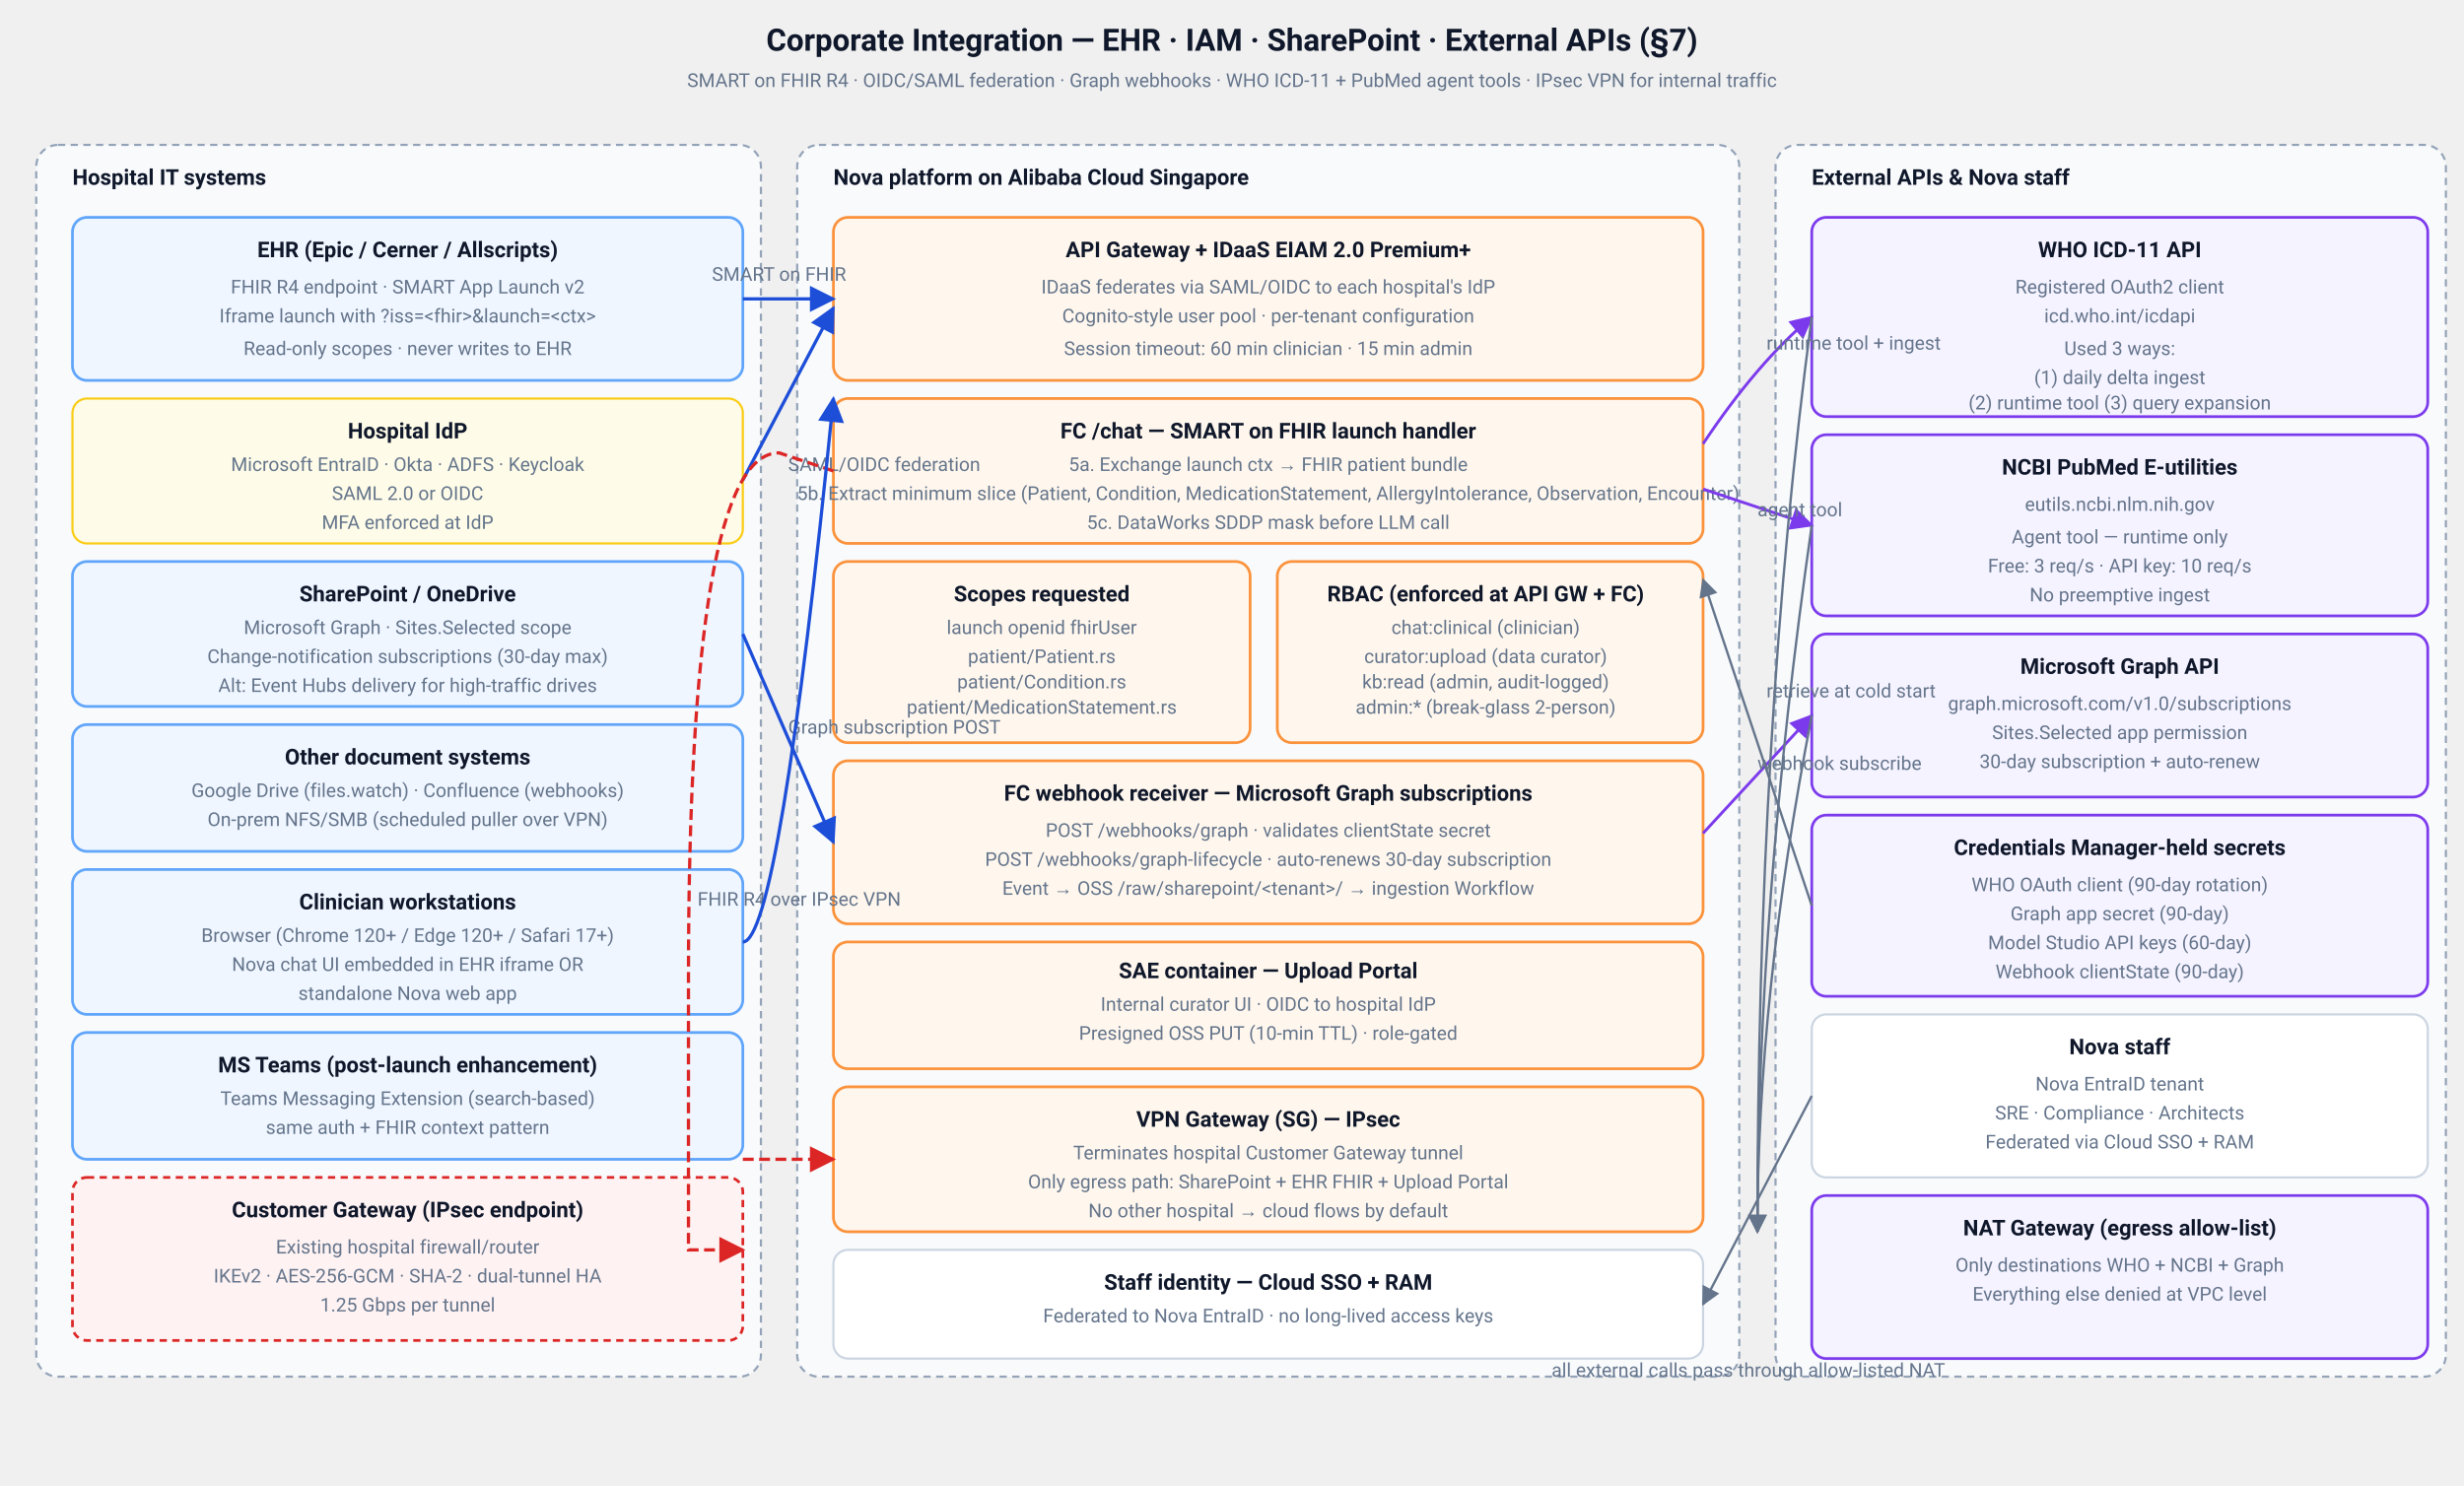
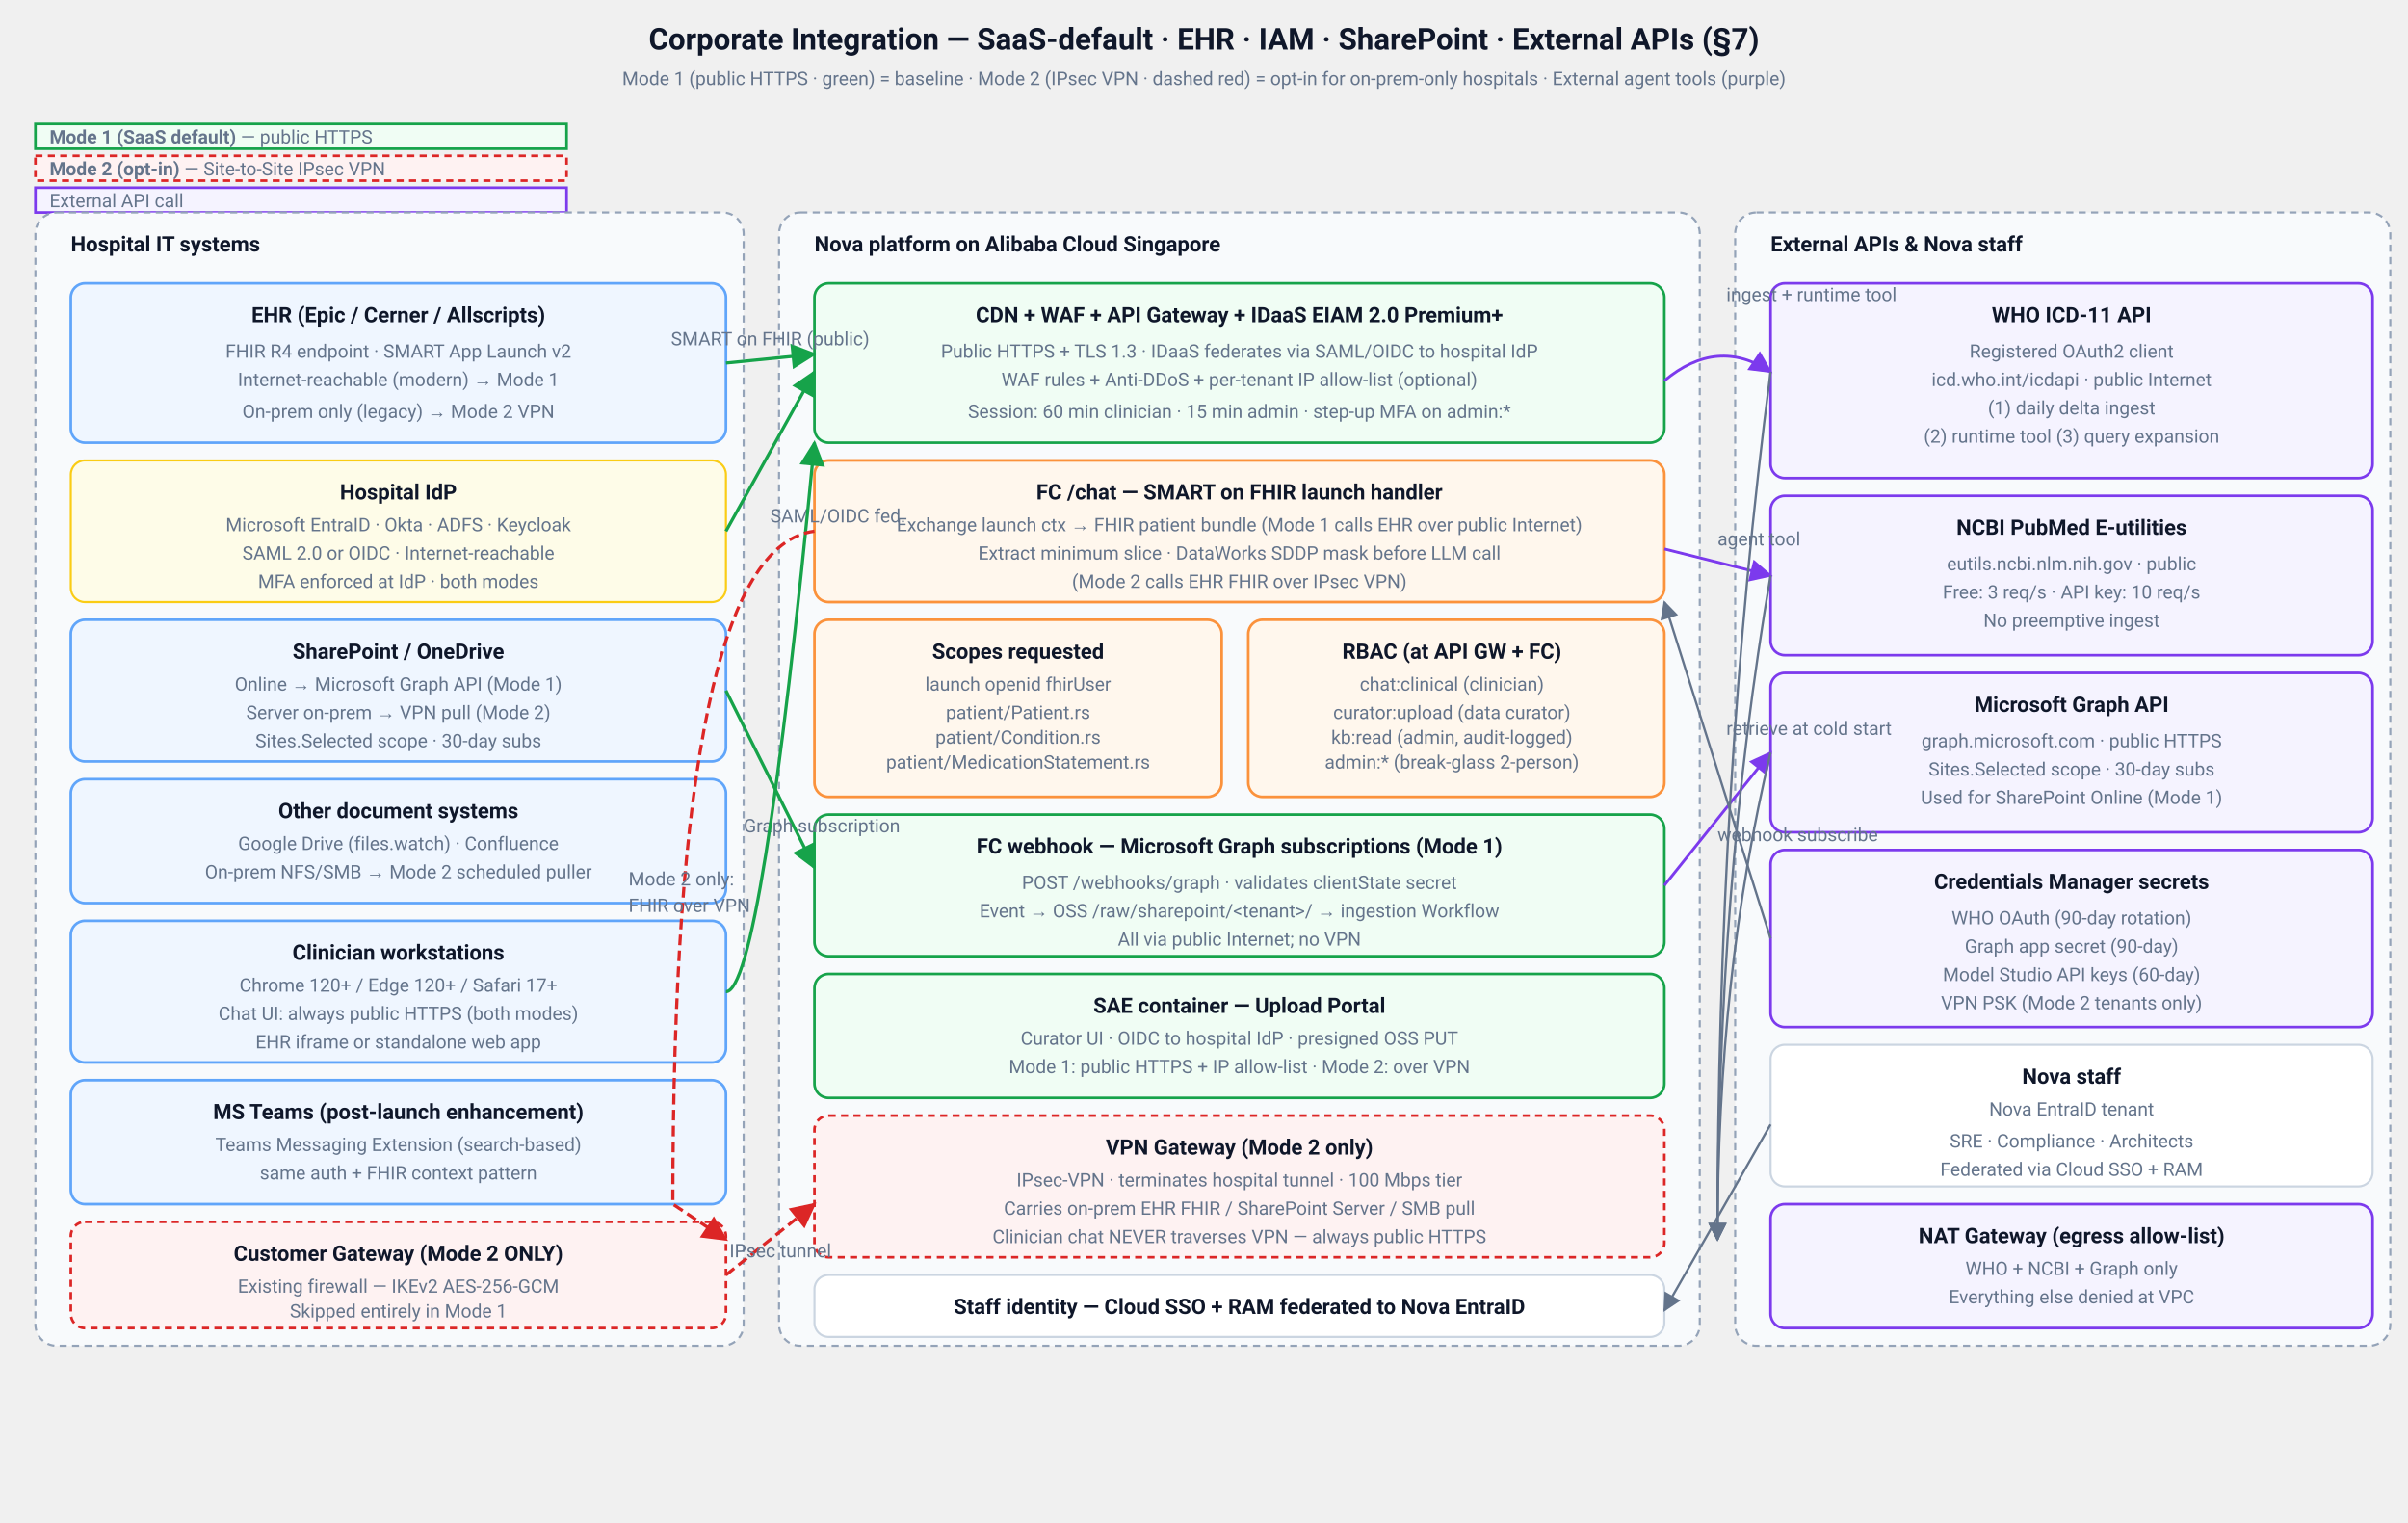
- <svg xmlns="http://www.w3.org/2000/svg" viewBox="0 0 1360 820" font-family="-apple-system, Segoe UI, Roboto, Arial, sans-serif" font-size="12">
+ <svg xmlns="http://www.w3.org/2000/svg" viewBox="0 0 1360 860" font-family="-apple-system, Segoe UI, Roboto, Arial, sans-serif" font-size="12">
  <defs>
    <marker id="arr" viewBox="0 0 10 10" refX="9" refY="5" markerWidth="8" markerHeight="8" orient="auto-start-reverse">
      <path d="M0,0 L10,5 L0,10 z" fill="#64748b" />
    </marker>
    <marker id="arr-hc" viewBox="0 0 10 10" refX="9" refY="5" markerWidth="8" markerHeight="8" orient="auto-start-reverse">
      <path d="M0,0 L10,5 L0,10 z" fill="#1d4ed8" />
    </marker>
    <marker id="arr-ext" viewBox="0 0 10 10" refX="9" refY="5" markerWidth="8" markerHeight="8" orient="auto-start-reverse">
      <path d="M0,0 L10,5 L0,10 z" fill="#7c3aed" />
    </marker>
    <marker id="arr-vpn" viewBox="0 0 10 10" refX="9" refY="5" markerWidth="8" markerHeight="8" orient="auto-start-reverse">
      <path d="M0,0 L10,5 L0,10 z" fill="#dc2626" />
    </marker>
+     <marker id="arr-saas" viewBox="0 0 10 10" refX="9" refY="5" markerWidth="8" markerHeight="8" orient="auto-start-reverse">
+       <path d="M0,0 L10,5 L0,10 z" fill="#16a34a" />
+     </marker>
    <style>
      .box       { fill:#ffffff; stroke:#cbd5e1; stroke-width:1.2; rx:8; ry:8; }
      .box-hosp  { fill:#eff6ff; stroke:#60a5fa; stroke-width:1.5; }
      .box-nova  { fill:#fff7ed; stroke:#fb923c; stroke-width:1.5; }
      .box-ext   { fill:#f5f3ff; stroke:#7c3aed; stroke-width:1.5; }
      .box-id    { fill:#fefce8; stroke:#facc15; }
      .box-vpn   { fill:#fef2f2; stroke:#dc2626; stroke-width:1.5; stroke-dasharray:4 3; }
+       .box-saas  { fill:#f0fdf4; stroke:#16a34a; stroke-width:1.5; }
      .group     { fill:#f8fafc; stroke:#94a3b8; stroke-dasharray:4 3; stroke-width:1.2; rx:12; ry:12; }
      .title     { font-weight:700; fill:#0f172a; }
      .lbl-sm    { fill:#64748b; font-size:10.5px; }
      .edge      { stroke:#64748b; stroke-width:1.3; fill:none; }
      .edge-hc   { stroke:#1d4ed8; stroke-width:1.8; fill:none; }
      .edge-ext  { stroke:#7c3aed; stroke-width:1.6; fill:none; }
      .edge-vpn  { stroke:#dc2626; stroke-width:1.8; fill:none; stroke-dasharray:6 3; }
+       .edge-saas { stroke:#16a34a; stroke-width:1.8; fill:none; }
    </style>
  </defs>
-   <text x="680" y="28" text-anchor="middle" font-size="17" class="title">Corporate Integration — EHR · IAM · SharePoint · External APIs (§7)</text>
-   <text x="680" y="48" text-anchor="middle" class="lbl-sm">SMART on FHIR R4 · OIDC/SAML federation · Graph webhooks · WHO ICD-11 + PubMed agent tools · IPsec VPN for internal traffic</text>
-   <rect x="20" y="80" width="400" height="680" class="group" />
-   <text x="40" y="102" class="title">Hospital IT systems</text>
-   <rect x="40" y="120" width="370" height="90" class="box box-hosp" />
-   <text x="225" y="142" text-anchor="middle" class="title">EHR (Epic / Cerner / Allscripts)</text>
-   <text x="225" y="162" text-anchor="middle" class="lbl-sm">FHIR R4 endpoint · SMART App Launch v2</text>
-   <text x="225" y="178" text-anchor="middle" class="lbl-sm">Iframe launch with ?iss=&lt;fhir&gt;&amp;launch=&lt;ctx&gt;</text>
-   <text x="225" y="196" text-anchor="middle" class="lbl-sm">Read-only scopes · never writes to EHR</text>
-   <rect x="40" y="220" width="370" height="80" class="box box-id" />
-   <text x="225" y="242" text-anchor="middle" class="title">Hospital IdP</text>
-   <text x="225" y="260" text-anchor="middle" class="lbl-sm">Microsoft EntraID · Okta · ADFS · Keycloak</text>
-   <text x="225" y="276" text-anchor="middle" class="lbl-sm">SAML 2.0 or OIDC</text>
-   <text x="225" y="292" text-anchor="middle" class="lbl-sm">MFA enforced at IdP</text>
-   <rect x="40" y="310" width="370" height="80" class="box box-hosp" />
-   <text x="225" y="332" text-anchor="middle" class="title">SharePoint / OneDrive</text>
-   <text x="225" y="350" text-anchor="middle" class="lbl-sm">Microsoft Graph · Sites.Selected scope</text>
-   <text x="225" y="366" text-anchor="middle" class="lbl-sm">Change-notification subscriptions (30-day max)</text>
-   <text x="225" y="382" text-anchor="middle" class="lbl-sm">Alt: Event Hubs delivery for high-traffic drives</text>
-   <rect x="40" y="400" width="370" height="70" class="box box-hosp" />
-   <text x="225" y="422" text-anchor="middle" class="title">Other document systems</text>
-   <text x="225" y="440" text-anchor="middle" class="lbl-sm">Google Drive (files.watch) · Confluence (webhooks)</text>
-   <text x="225" y="456" text-anchor="middle" class="lbl-sm">On-prem NFS/SMB (scheduled puller over VPN)</text>
-   <rect x="40" y="480" width="370" height="80" class="box box-hosp" />
-   <text x="225" y="502" text-anchor="middle" class="title">Clinician workstations</text>
-   <text x="225" y="520" text-anchor="middle" class="lbl-sm">Browser (Chrome 120+ / Edge 120+ / Safari 17+)</text>
-   <text x="225" y="536" text-anchor="middle" class="lbl-sm">Nova chat UI embedded in EHR iframe OR</text>
-   <text x="225" y="552" text-anchor="middle" class="lbl-sm">standalone Nova web app</text>
-   <rect x="40" y="570" width="370" height="70" class="box box-hosp" />
-   <text x="225" y="592" text-anchor="middle" class="title">MS Teams (post-launch enhancement)</text>
-   <text x="225" y="610" text-anchor="middle" class="lbl-sm">Teams Messaging Extension (search-based)</text>
-   <text x="225" y="626" text-anchor="middle" class="lbl-sm">same auth + FHIR context pattern</text>
-   <rect x="40" y="650" width="370" height="90" class="box box-vpn" />
-   <text x="225" y="672" text-anchor="middle" class="title">Customer Gateway (IPsec endpoint)</text>
-   <text x="225" y="692" text-anchor="middle" class="lbl-sm">Existing hospital firewall/router</text>
-   <text x="225" y="708" text-anchor="middle" class="lbl-sm">IKEv2 · AES-256-GCM · SHA-2 · dual-tunnel HA</text>
-   <text x="225" y="724" text-anchor="middle" class="lbl-sm">1.25 Gbps per tunnel</text>
-   <rect x="440" y="80" width="520" height="680" class="group" />
-   <text x="460" y="102" class="title">Nova platform on Alibaba Cloud Singapore</text>
-   <rect x="460" y="120" width="480" height="90" class="box box-nova" />
-   <text x="700" y="142" text-anchor="middle" class="title">API Gateway + IDaaS EIAM 2.0 Premium+</text>
-   <text x="700" y="162" text-anchor="middle" class="lbl-sm">IDaaS federates via SAML/OIDC to each hospital's IdP</text>
-   <text x="700" y="178" text-anchor="middle" class="lbl-sm">Cognito-style user pool · per-tenant configuration</text>
-   <text x="700" y="196" text-anchor="middle" class="lbl-sm">Session timeout: 60 min clinician · 15 min admin</text>
-   <rect x="460" y="220" width="480" height="80" class="box box-nova" />
-   <text x="700" y="242" text-anchor="middle" class="title">FC /chat — SMART on FHIR launch handler</text>
-   <text x="700" y="260" text-anchor="middle" class="lbl-sm">5a. Exchange launch ctx → FHIR patient bundle</text>
-   <text x="700" y="276" text-anchor="middle" class="lbl-sm">5b. Extract minimum slice (Patient, Condition, MedicationStatement, AllergyIntolerance, Observation, Encounter)</text>
-   <text x="700" y="292" text-anchor="middle" class="lbl-sm">5c. DataWorks SDDP mask before LLM call</text>
-   <rect x="460" y="310" width="230" height="100" class="box box-nova" />
-   <text x="575" y="332" text-anchor="middle" class="title">Scopes requested</text>
-   <text x="575" y="350" text-anchor="middle" class="lbl-sm">launch openid fhirUser</text>
-   <text x="575" y="366" text-anchor="middle" class="lbl-sm">patient/Patient.rs</text>
-   <text x="575" y="380" text-anchor="middle" class="lbl-sm">patient/Condition.rs</text>
-   <text x="575" y="394" text-anchor="middle" class="lbl-sm">patient/MedicationStatement.rs</text>
-   <rect x="705" y="310" width="235" height="100" class="box box-nova" />
-   <text x="820" y="332" text-anchor="middle" class="title">RBAC (enforced at API GW + FC)</text>
-   <text x="820" y="350" text-anchor="middle" class="lbl-sm">chat:clinical (clinician)</text>
-   <text x="820" y="366" text-anchor="middle" class="lbl-sm">curator:upload (data curator)</text>
-   <text x="820" y="380" text-anchor="middle" class="lbl-sm">kb:read (admin, audit-logged)</text>
-   <text x="820" y="394" text-anchor="middle" class="lbl-sm">admin:* (break-glass 2-person)</text>
-   <rect x="460" y="420" width="480" height="90" class="box box-nova" />
-   <text x="700" y="442" text-anchor="middle" class="title">FC webhook receiver — Microsoft Graph subscriptions</text>
-   <text x="700" y="462" text-anchor="middle" class="lbl-sm">POST /webhooks/graph · validates clientState secret</text>
-   <text x="700" y="478" text-anchor="middle" class="lbl-sm">POST /webhooks/graph-lifecycle · auto-renews 30-day subscription</text>
-   <text x="700" y="494" text-anchor="middle" class="lbl-sm">Event → OSS /raw/sharepoint/&lt;tenant&gt;/ → ingestion Workflow</text>
-   <rect x="460" y="520" width="480" height="70" class="box box-nova" />
-   <text x="700" y="540" text-anchor="middle" class="title">SAE container — Upload Portal</text>
-   <text x="700" y="558" text-anchor="middle" class="lbl-sm">Internal curator UI · OIDC to hospital IdP</text>
-   <text x="700" y="574" text-anchor="middle" class="lbl-sm">Presigned OSS PUT (10-min TTL) · role-gated</text>
-   <rect x="460" y="600" width="480" height="80" class="box box-nova" />
-   <text x="700" y="622" text-anchor="middle" class="title">VPN Gateway (SG) — IPsec</text>
-   <text x="700" y="640" text-anchor="middle" class="lbl-sm">Terminates hospital Customer Gateway tunnel</text>
-   <text x="700" y="656" text-anchor="middle" class="lbl-sm">Only egress path: SharePoint + EHR FHIR + Upload Portal</text>
-   <text x="700" y="672" text-anchor="middle" class="lbl-sm">No other hospital → cloud flows by default</text>
-   <rect x="460" y="690" width="480" height="60" class="box" />
-   <text x="700" y="712" text-anchor="middle" class="title">Staff identity — Cloud SSO + RAM</text>
-   <text x="700" y="730" text-anchor="middle" class="lbl-sm">Federated to Nova EntraID · no long-lived access keys</text>
-   <rect x="980" y="80" width="370" height="680" class="group" />
-   <text x="1000" y="102" class="title">External APIs &amp; Nova staff</text>
-   <rect x="1000" y="120" width="340" height="110" class="box box-ext" />
-   <text x="1170" y="142" text-anchor="middle" class="title">WHO ICD-11 API</text>
-   <text x="1170" y="162" text-anchor="middle" class="lbl-sm">Registered OAuth2 client</text>
-   <text x="1170" y="178" text-anchor="middle" class="lbl-sm">icd.who.int/icdapi</text>
-   <text x="1170" y="196" text-anchor="middle" class="lbl-sm">Used 3 ways:</text>
-   <text x="1170" y="212" text-anchor="middle" class="lbl-sm">(1) daily delta ingest</text>
-   <text x="1170" y="226" text-anchor="middle" class="lbl-sm">(2) runtime tool (3) query expansion</text>
-   <rect x="1000" y="240" width="340" height="100" class="box box-ext" />
-   <text x="1170" y="262" text-anchor="middle" class="title">NCBI PubMed E-utilities</text>
-   <text x="1170" y="282" text-anchor="middle" class="lbl-sm">eutils.ncbi.nlm.nih.gov</text>
-   <text x="1170" y="300" text-anchor="middle" class="lbl-sm">Agent tool — runtime only</text>
-   <text x="1170" y="316" text-anchor="middle" class="lbl-sm">Free: 3 req/s · API key: 10 req/s</text>
-   <text x="1170" y="332" text-anchor="middle" class="lbl-sm">No preemptive ingest</text>
-   <rect x="1000" y="350" width="340" height="90" class="box box-ext" />
-   <text x="1170" y="372" text-anchor="middle" class="title">Microsoft Graph API</text>
-   <text x="1170" y="392" text-anchor="middle" class="lbl-sm">graph.microsoft.com/v1.0/subscriptions</text>
-   <text x="1170" y="408" text-anchor="middle" class="lbl-sm">Sites.Selected app permission</text>
-   <text x="1170" y="424" text-anchor="middle" class="lbl-sm">30-day subscription + auto-renew</text>
-   <rect x="1000" y="450" width="340" height="100" class="box box-ext" />
-   <text x="1170" y="472" text-anchor="middle" class="title">Credentials Manager-held secrets</text>
-   <text x="1170" y="492" text-anchor="middle" class="lbl-sm">WHO OAuth client (90-day rotation)</text>
-   <text x="1170" y="508" text-anchor="middle" class="lbl-sm">Graph app secret (90-day)</text>
-   <text x="1170" y="524" text-anchor="middle" class="lbl-sm">Model Studio API keys (60-day)</text>
-   <text x="1170" y="540" text-anchor="middle" class="lbl-sm">Webhook clientState (90-day)</text>
-   <rect x="1000" y="560" width="340" height="90" class="box" />
-   <text x="1170" y="582" text-anchor="middle" class="title">Nova staff</text>
-   <text x="1170" y="602" text-anchor="middle" class="lbl-sm">Nova EntraID tenant</text>
-   <text x="1170" y="618" text-anchor="middle" class="lbl-sm">SRE · Compliance · Architects</text>
-   <text x="1170" y="634" text-anchor="middle" class="lbl-sm">Federated via Cloud SSO + RAM</text>
-   <rect x="1000" y="660" width="340" height="90" class="box box-ext" />
-   <text x="1170" y="682" text-anchor="middle" class="title">NAT Gateway (egress allow-list)</text>
-   <text x="1170" y="702" text-anchor="middle" class="lbl-sm">Only destinations WHO + NCBI + Graph</text>
-   <text x="1170" y="718" text-anchor="middle" class="lbl-sm">Everything else denied at VPC level</text>
-   <path d="M410 165 L460 165" class="edge-hc" marker-end="url(#arr-hc)" />
-   <text x="430" y="155" text-anchor="middle" class="lbl-sm" fill="#1d4ed8">SMART on FHIR</text>
-   <path d="M410 265 L460 170" class="edge-hc" marker-end="url(#arr-hc)" />
-   <text x="435" y="260" class="lbl-sm" fill="#1d4ed8">SAML/OIDC federation</text>
-   <path d="M410 350 L460 465" class="edge-hc" marker-end="url(#arr-hc)" />
-   <text x="435" y="405" class="lbl-sm" fill="#1d4ed8">Graph subscription POST</text>
-   <path d="M460 260 L430 250 Q380 250 380 540 L380 690 L410 690" class="edge-vpn" marker-end="url(#arr-vpn)" />
-   <text x="385" y="500" class="lbl-sm" fill="#dc2626">FHIR R4 over IPsec VPN</text>
-   <path d="M410 640 L460 640" class="edge-vpn" marker-end="url(#arr-vpn)" />
-   <path d="M410 520 Q430 520 460 220" class="edge-hc" marker-end="url(#arr-hc)" />
-   <path d="M940 245 Q970 200 1000 175" class="edge-ext" marker-end="url(#arr-ext)" />
-   <text x="975" y="193" class="lbl-sm" fill="#7c3aed">runtime tool + ingest</text>
-   <path d="M940 270 L1000 290" class="edge-ext" marker-end="url(#arr-ext)" />
-   <text x="970" y="285" class="lbl-sm" fill="#7c3aed">agent tool</text>
-   <path d="M940 460 L1000 395" class="edge-ext" marker-end="url(#arr-ext)" />
-   <text x="970" y="425" class="lbl-sm" fill="#7c3aed">webhook subscribe</text>
-   <path d="M1000 175 Q970 400 970 680" class="edge" marker-end="url(#arr)" />
-   <path d="M1000 290 Q970 500 970 680" class="edge" marker-end="url(#arr)" />
-   <path d="M1000 395 Q970 550 970 680" class="edge" marker-end="url(#arr)" />
-   <text x="965" y="760" text-anchor="middle" class="lbl-sm">all external calls pass through allow-listed NAT</text>
-   <path d="M1000 500 L940 320" class="edge" marker-end="url(#arr)" />
-   <text x="975" y="385" class="lbl-sm">retrieve at cold start</text>
-   <path d="M1000 605 L940 720" class="edge" marker-end="url(#arr)" />
+   <text x="680" y="28" text-anchor="middle" font-size="17" class="title">Corporate Integration — SaaS-default · EHR · IAM · SharePoint · External APIs (§7)</text>
+   <text x="680" y="48" text-anchor="middle" class="lbl-sm">Mode 1 (public HTTPS · green) = baseline · Mode 2 (IPsec VPN · dashed red) = opt-in for on-prem-only hospitals · External agent tools (purple)</text>
+   <g transform="translate(20,70)">
+     <rect width="300" height="14" class="box-saas" />
+     <text x="8" y="11" class="lbl-sm" fill="#16a34a">
+       <tspan font-weight="700">Mode 1 (SaaS default)</tspan> — public HTTPS</text>
+     <rect y="18" width="300" height="14" class="box-vpn" />
+     <text x="8" y="29" class="lbl-sm" fill="#dc2626">
+       <tspan font-weight="700">Mode 2 (opt-in)</tspan> — Site-to-Site IPsec VPN</text>
+     <rect y="36" width="300" height="14" class="box-ext" />
+     <text x="8" y="47" class="lbl-sm" fill="#7c3aed">External API call</text>
+   </g>
+   <rect x="20" y="120" width="400" height="640" class="group" />
+   <text x="40" y="142" class="title">Hospital IT systems</text>
+   <rect x="40" y="160" width="370" height="90" class="box box-hosp" />
+   <text x="225" y="182" text-anchor="middle" class="title">EHR (Epic / Cerner / Allscripts)</text>
+   <text x="225" y="202" text-anchor="middle" class="lbl-sm">FHIR R4 endpoint · SMART App Launch v2</text>
+   <text x="225" y="218" text-anchor="middle" class="lbl-sm">Internet-reachable (modern) → Mode 1</text>
+   <text x="225" y="236" text-anchor="middle" class="lbl-sm">On-prem only (legacy) → Mode 2 VPN</text>
+   <rect x="40" y="260" width="370" height="80" class="box box-id" />
+   <text x="225" y="282" text-anchor="middle" class="title">Hospital IdP</text>
+   <text x="225" y="300" text-anchor="middle" class="lbl-sm">Microsoft EntraID · Okta · ADFS · Keycloak</text>
+   <text x="225" y="316" text-anchor="middle" class="lbl-sm">SAML 2.0 or OIDC · Internet-reachable</text>
+   <text x="225" y="332" text-anchor="middle" class="lbl-sm">MFA enforced at IdP · both modes</text>
+   <rect x="40" y="350" width="370" height="80" class="box box-hosp" />
+   <text x="225" y="372" text-anchor="middle" class="title">SharePoint / OneDrive</text>
+   <text x="225" y="390" text-anchor="middle" class="lbl-sm">Online → Microsoft Graph API (Mode 1)</text>
+   <text x="225" y="406" text-anchor="middle" class="lbl-sm">Server on-prem → VPN pull (Mode 2)</text>
+   <text x="225" y="422" text-anchor="middle" class="lbl-sm">Sites.Selected scope · 30-day subs</text>
+   <rect x="40" y="440" width="370" height="70" class="box box-hosp" />
+   <text x="225" y="462" text-anchor="middle" class="title">Other document systems</text>
+   <text x="225" y="480" text-anchor="middle" class="lbl-sm">Google Drive (files.watch) · Confluence</text>
+   <text x="225" y="496" text-anchor="middle" class="lbl-sm">On-prem NFS/SMB → Mode 2 scheduled puller</text>
+   <rect x="40" y="520" width="370" height="80" class="box box-hosp" />
+   <text x="225" y="542" text-anchor="middle" class="title">Clinician workstations</text>
+   <text x="225" y="560" text-anchor="middle" class="lbl-sm">Chrome 120+ / Edge 120+ / Safari 17+</text>
+   <text x="225" y="576" text-anchor="middle" class="lbl-sm">Chat UI: always public HTTPS (both modes)</text>
+   <text x="225" y="592" text-anchor="middle" class="lbl-sm">EHR iframe or standalone web app</text>
+   <rect x="40" y="610" width="370" height="70" class="box box-hosp" />
+   <text x="225" y="632" text-anchor="middle" class="title">MS Teams (post-launch enhancement)</text>
+   <text x="225" y="650" text-anchor="middle" class="lbl-sm">Teams Messaging Extension (search-based)</text>
+   <text x="225" y="666" text-anchor="middle" class="lbl-sm">same auth + FHIR context pattern</text>
+   <rect x="40" y="690" width="370" height="60" class="box box-vpn" />
+   <text x="225" y="712" text-anchor="middle" class="title">Customer Gateway (Mode 2 ONLY)</text>
+   <text x="225" y="730" text-anchor="middle" class="lbl-sm">Existing firewall — IKEv2 AES-256-GCM</text>
+   <text x="225" y="744" text-anchor="middle" class="lbl-sm">Skipped entirely in Mode 1</text>
+   <rect x="440" y="120" width="520" height="640" class="group" />
+   <text x="460" y="142" class="title">Nova platform on Alibaba Cloud Singapore</text>
+   <rect x="460" y="160" width="480" height="90" class="box box-saas" />
+   <text x="700" y="182" text-anchor="middle" class="title">CDN + WAF + API Gateway + IDaaS EIAM 2.0 Premium+</text>
+   <text x="700" y="202" text-anchor="middle" class="lbl-sm">Public HTTPS + TLS 1.3 · IDaaS federates via SAML/OIDC to hospital IdP</text>
+   <text x="700" y="218" text-anchor="middle" class="lbl-sm">WAF rules + Anti-DDoS + per-tenant IP allow-list (optional)</text>
+   <text x="700" y="236" text-anchor="middle" class="lbl-sm">Session: 60 min clinician · 15 min admin · step-up MFA on admin:*</text>
+   <rect x="460" y="260" width="480" height="80" class="box box-nova" />
+   <text x="700" y="282" text-anchor="middle" class="title">FC /chat — SMART on FHIR launch handler</text>
+   <text x="700" y="300" text-anchor="middle" class="lbl-sm">Exchange launch ctx → FHIR patient bundle (Mode 1 calls EHR over public Internet)</text>
+   <text x="700" y="316" text-anchor="middle" class="lbl-sm">Extract minimum slice · DataWorks SDDP mask before LLM call</text>
+   <text x="700" y="332" text-anchor="middle" class="lbl-sm">(Mode 2 calls EHR FHIR over IPsec VPN)</text>
+   <rect x="460" y="350" width="230" height="100" class="box box-nova" />
+   <text x="575" y="372" text-anchor="middle" class="title">Scopes requested</text>
+   <text x="575" y="390" text-anchor="middle" class="lbl-sm">launch openid fhirUser</text>
+   <text x="575" y="406" text-anchor="middle" class="lbl-sm">patient/Patient.rs</text>
+   <text x="575" y="420" text-anchor="middle" class="lbl-sm">patient/Condition.rs</text>
+   <text x="575" y="434" text-anchor="middle" class="lbl-sm">patient/MedicationStatement.rs</text>
+   <rect x="705" y="350" width="235" height="100" class="box box-nova" />
+   <text x="820" y="372" text-anchor="middle" class="title">RBAC (at API GW + FC)</text>
+   <text x="820" y="390" text-anchor="middle" class="lbl-sm">chat:clinical (clinician)</text>
+   <text x="820" y="406" text-anchor="middle" class="lbl-sm">curator:upload (data curator)</text>
+   <text x="820" y="420" text-anchor="middle" class="lbl-sm">kb:read (admin, audit-logged)</text>
+   <text x="820" y="434" text-anchor="middle" class="lbl-sm">admin:* (break-glass 2-person)</text>
+   <rect x="460" y="460" width="480" height="80" class="box box-saas" />
+   <text x="700" y="482" text-anchor="middle" class="title">FC webhook — Microsoft Graph subscriptions (Mode 1)</text>
+   <text x="700" y="502" text-anchor="middle" class="lbl-sm">POST /webhooks/graph · validates clientState secret</text>
+   <text x="700" y="518" text-anchor="middle" class="lbl-sm">Event → OSS /raw/sharepoint/&lt;tenant&gt;/ → ingestion Workflow</text>
+   <text x="700" y="534" text-anchor="middle" class="lbl-sm">All via public Internet; no VPN</text>
+   <rect x="460" y="550" width="480" height="70" class="box box-saas" />
+   <text x="700" y="572" text-anchor="middle" class="title">SAE container — Upload Portal</text>
+   <text x="700" y="590" text-anchor="middle" class="lbl-sm">Curator UI · OIDC to hospital IdP · presigned OSS PUT</text>
+   <text x="700" y="606" text-anchor="middle" class="lbl-sm">Mode 1: public HTTPS + IP allow-list · Mode 2: over VPN</text>
+   <rect x="460" y="630" width="480" height="80" class="box box-vpn" />
+   <text x="700" y="652" text-anchor="middle" class="title">VPN Gateway (Mode 2 only)</text>
+   <text x="700" y="670" text-anchor="middle" class="lbl-sm">IPsec-VPN · terminates hospital tunnel · 100 Mbps tier</text>
+   <text x="700" y="686" text-anchor="middle" class="lbl-sm">Carries on-prem EHR FHIR / SharePoint Server / SMB pull</text>
+   <text x="700" y="702" text-anchor="middle" class="lbl-sm">Clinician chat NEVER traverses VPN — always public HTTPS</text>
+   <rect x="460" y="720" width="480" height="35" class="box" />
+   <text x="700" y="742" text-anchor="middle" class="title">Staff identity — Cloud SSO + RAM federated to Nova EntraID</text>
+   <rect x="980" y="120" width="370" height="640" class="group" />
+   <text x="1000" y="142" class="title">External APIs &amp; Nova staff</text>
+   <rect x="1000" y="160" width="340" height="110" class="box box-ext" />
+   <text x="1170" y="182" text-anchor="middle" class="title">WHO ICD-11 API</text>
+   <text x="1170" y="202" text-anchor="middle" class="lbl-sm">Registered OAuth2 client</text>
+   <text x="1170" y="218" text-anchor="middle" class="lbl-sm">icd.who.int/icdapi · public Internet</text>
+   <text x="1170" y="234" text-anchor="middle" class="lbl-sm">(1) daily delta ingest</text>
+   <text x="1170" y="250" text-anchor="middle" class="lbl-sm">(2) runtime tool (3) query expansion</text>
+   <rect x="1000" y="280" width="340" height="90" class="box box-ext" />
+   <text x="1170" y="302" text-anchor="middle" class="title">NCBI PubMed E-utilities</text>
+   <text x="1170" y="322" text-anchor="middle" class="lbl-sm">eutils.ncbi.nlm.nih.gov · public</text>
+   <text x="1170" y="338" text-anchor="middle" class="lbl-sm">Free: 3 req/s · API key: 10 req/s</text>
+   <text x="1170" y="354" text-anchor="middle" class="lbl-sm">No preemptive ingest</text>
+   <rect x="1000" y="380" width="340" height="90" class="box box-ext" />
+   <text x="1170" y="402" text-anchor="middle" class="title">Microsoft Graph API</text>
+   <text x="1170" y="422" text-anchor="middle" class="lbl-sm">graph.microsoft.com · public HTTPS</text>
+   <text x="1170" y="438" text-anchor="middle" class="lbl-sm">Sites.Selected scope · 30-day subs</text>
+   <text x="1170" y="454" text-anchor="middle" class="lbl-sm">Used for SharePoint Online (Mode 1)</text>
+   <rect x="1000" y="480" width="340" height="100" class="box box-ext" />
+   <text x="1170" y="502" text-anchor="middle" class="title">Credentials Manager secrets</text>
+   <text x="1170" y="522" text-anchor="middle" class="lbl-sm">WHO OAuth (90-day rotation)</text>
+   <text x="1170" y="538" text-anchor="middle" class="lbl-sm">Graph app secret (90-day)</text>
+   <text x="1170" y="554" text-anchor="middle" class="lbl-sm">Model Studio API keys (60-day)</text>
+   <text x="1170" y="570" text-anchor="middle" class="lbl-sm">VPN PSK (Mode 2 tenants only)</text>
+   <rect x="1000" y="590" width="340" height="80" class="box" />
+   <text x="1170" y="612" text-anchor="middle" class="title">Nova staff</text>
+   <text x="1170" y="630" text-anchor="middle" class="lbl-sm">Nova EntraID tenant</text>
+   <text x="1170" y="648" text-anchor="middle" class="lbl-sm">SRE · Compliance · Architects</text>
+   <text x="1170" y="664" text-anchor="middle" class="lbl-sm">Federated via Cloud SSO + RAM</text>
+   <rect x="1000" y="680" width="340" height="70" class="box box-ext" />
+   <text x="1170" y="702" text-anchor="middle" class="title">NAT Gateway (egress allow-list)</text>
+   <text x="1170" y="720" text-anchor="middle" class="lbl-sm">WHO + NCBI + Graph only</text>
+   <text x="1170" y="736" text-anchor="middle" class="lbl-sm">Everything else denied at VPC</text>
+   <path d="M410 205 L460 200" class="edge-saas" marker-end="url(#arr-saas)" />
+   <text x="435" y="195" text-anchor="middle" class="lbl-sm" fill="#16a34a">SMART on FHIR (public)</text>
+   <path d="M410 300 L460 210" class="edge-saas" marker-end="url(#arr-saas)" />
+   <text x="435" y="295" class="lbl-sm" fill="#16a34a">SAML/OIDC fed.</text>
+   <path d="M410 390 L460 490" class="edge-saas" marker-end="url(#arr-saas)" />
+   <text x="420" y="470" class="lbl-sm" fill="#16a34a">Graph subscription</text>
+   <path d="M410 560 Q430 560 460 250" class="edge-saas" marker-end="url(#arr-saas)" />
+   <path d="M410 720 L460 680" class="edge-vpn" marker-end="url(#arr-vpn)" />
+   <text x="412" y="710" class="lbl-sm" fill="#dc2626">IPsec tunnel</text>
+   <path d="M460 300 Q380 310 380 680 L410 700" class="edge-vpn" marker-end="url(#arr-vpn)" />
+   <text x="355" y="500" class="lbl-sm" fill="#dc2626">Mode 2 only:</text>
+   <text x="355" y="515" class="lbl-sm" fill="#dc2626">FHIR over VPN</text>
+   <path d="M940 215 Q970 190 1000 210" class="edge-ext" marker-end="url(#arr-ext)" />
+   <text x="975" y="170" class="lbl-sm" fill="#7c3aed">ingest + runtime tool</text>
+   <path d="M940 310 L1000 325" class="edge-ext" marker-end="url(#arr-ext)" />
+   <text x="970" y="308" class="lbl-sm" fill="#7c3aed">agent tool</text>
+   <path d="M940 500 L1000 425" class="edge-ext" marker-end="url(#arr-ext)" />
+   <text x="970" y="475" class="lbl-sm" fill="#7c3aed">webhook subscribe</text>
+   <path d="M1000 210 Q970 440 970 700" class="edge" marker-end="url(#arr)" />
+   <path d="M1000 325 Q970 500 970 700" class="edge" marker-end="url(#arr)" />
+   <path d="M1000 425 Q970 550 970 700" class="edge" marker-end="url(#arr)" />
+   <path d="M1000 530 L940 340" class="edge" marker-end="url(#arr)" />
+   <text x="975" y="415" class="lbl-sm">retrieve at cold start</text>
+   <path d="M1000 635 L940 740" class="edge" marker-end="url(#arr)" />
</svg>
